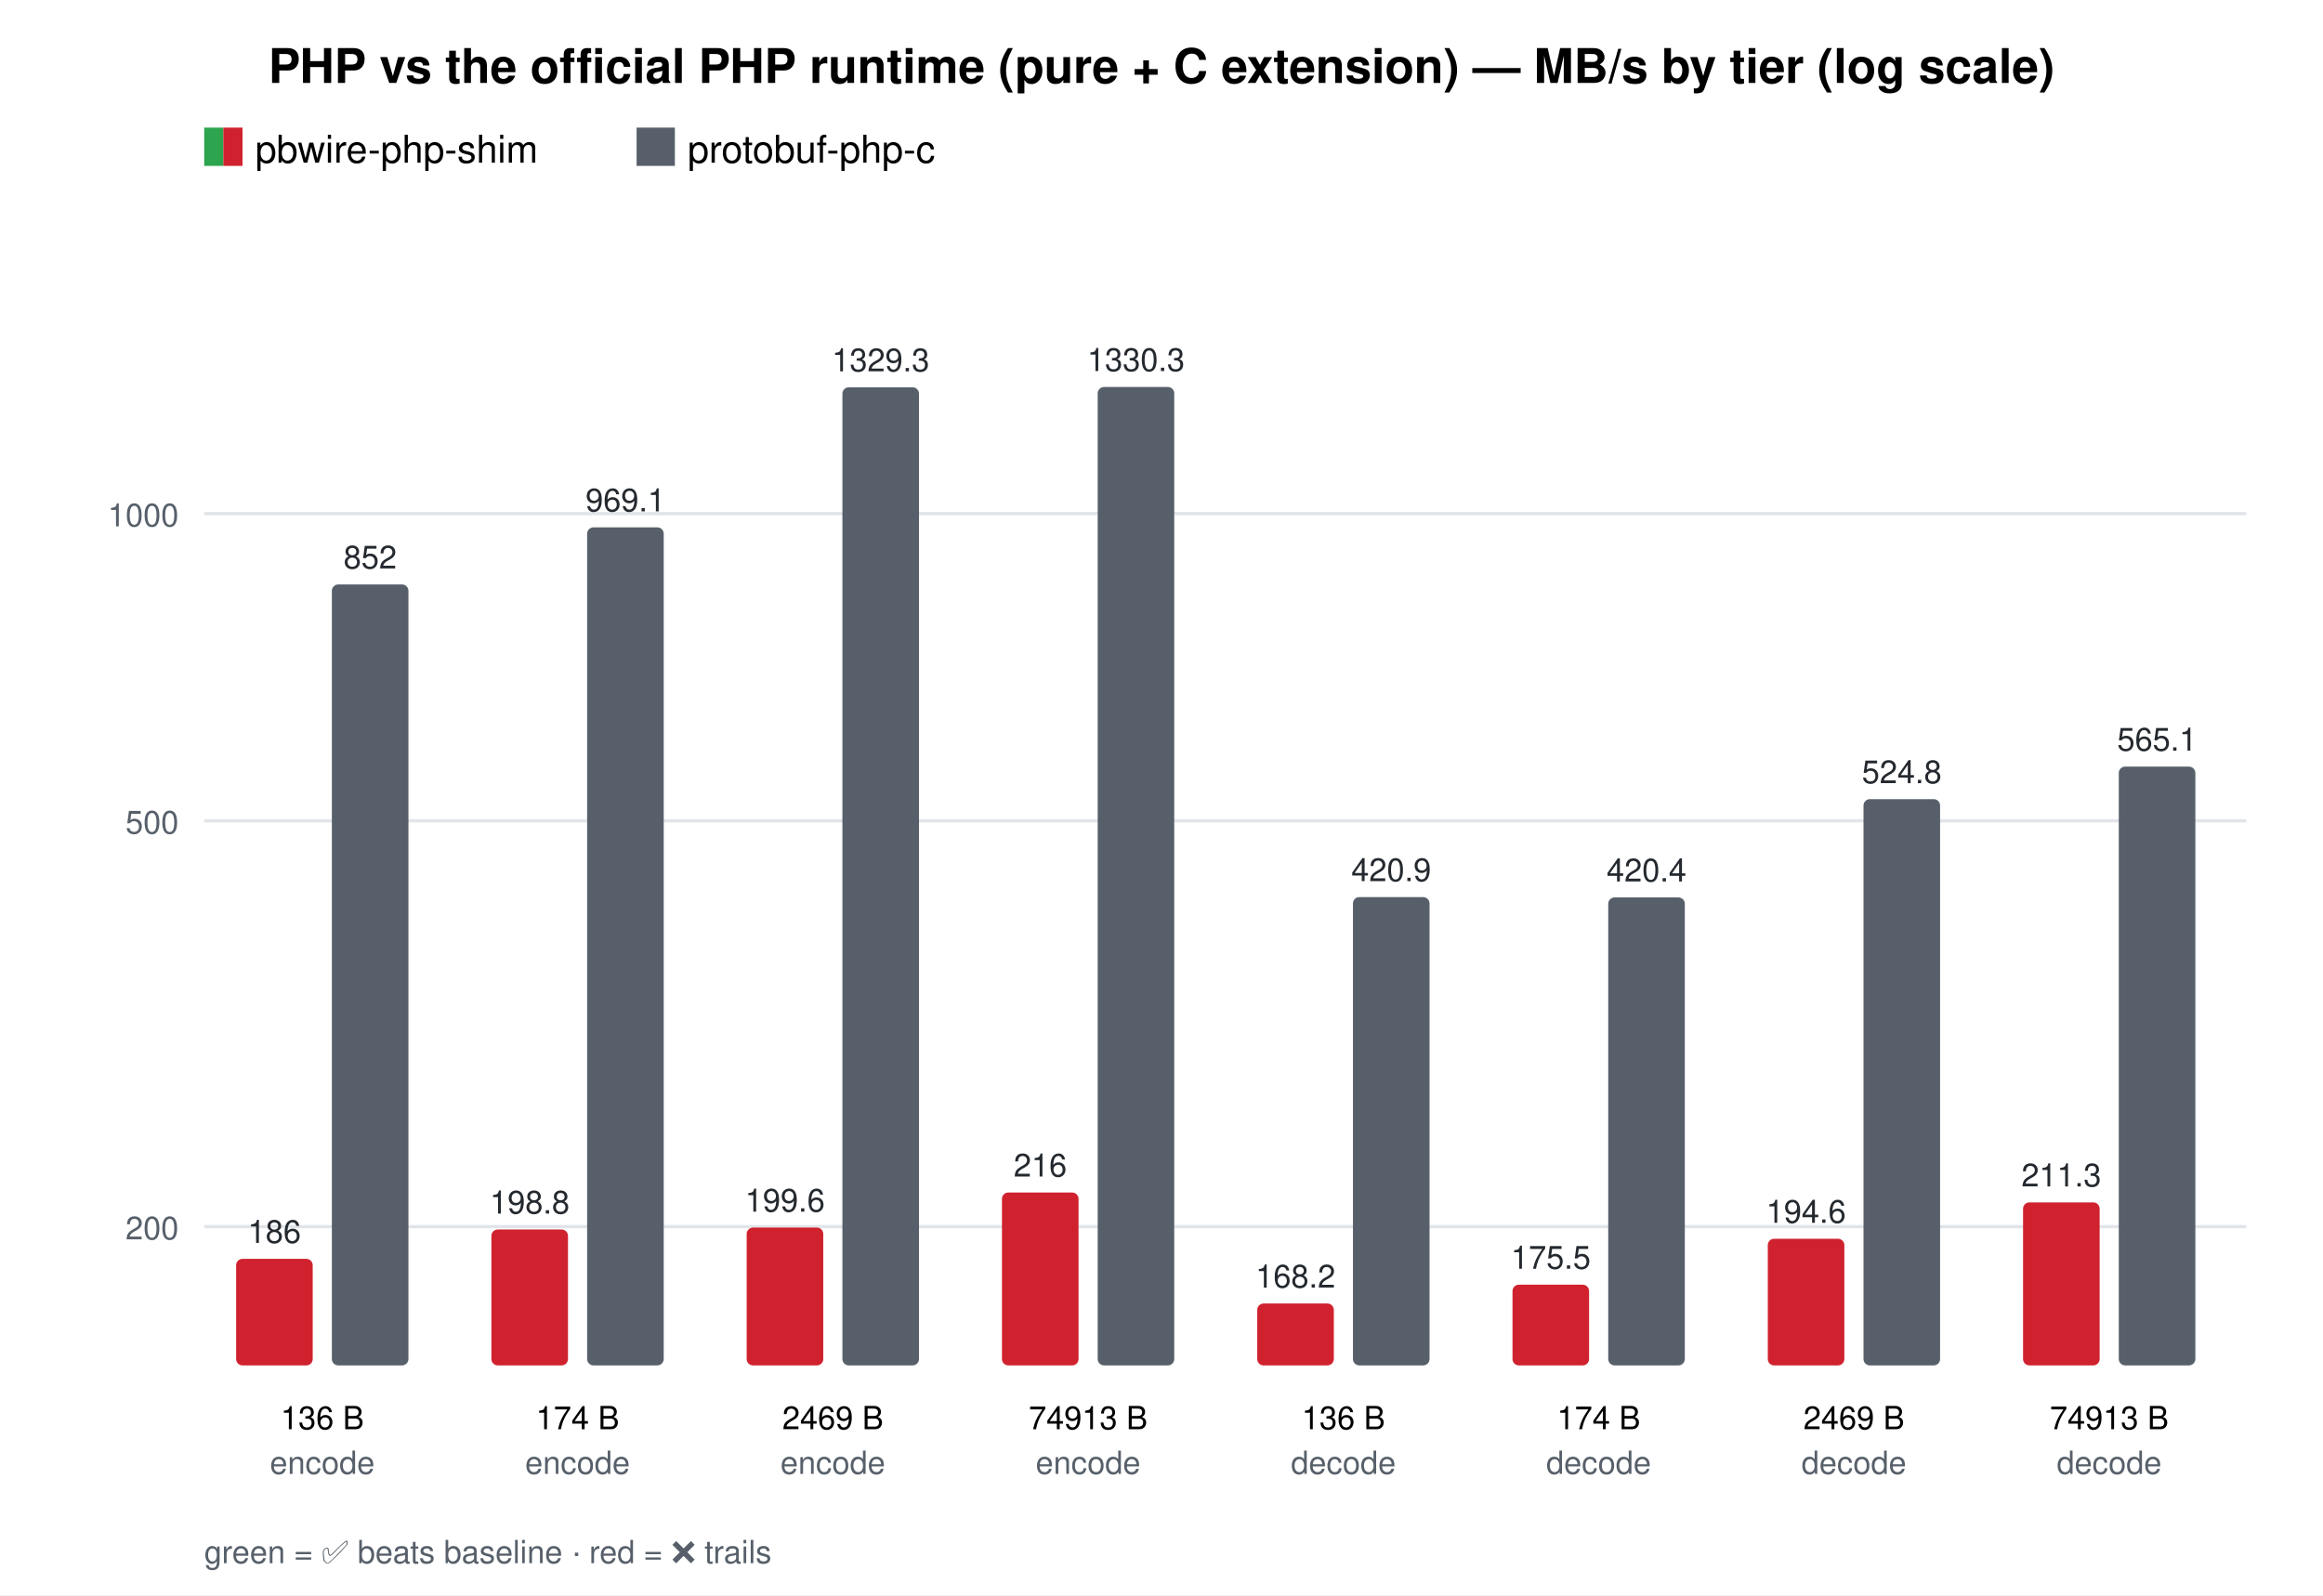
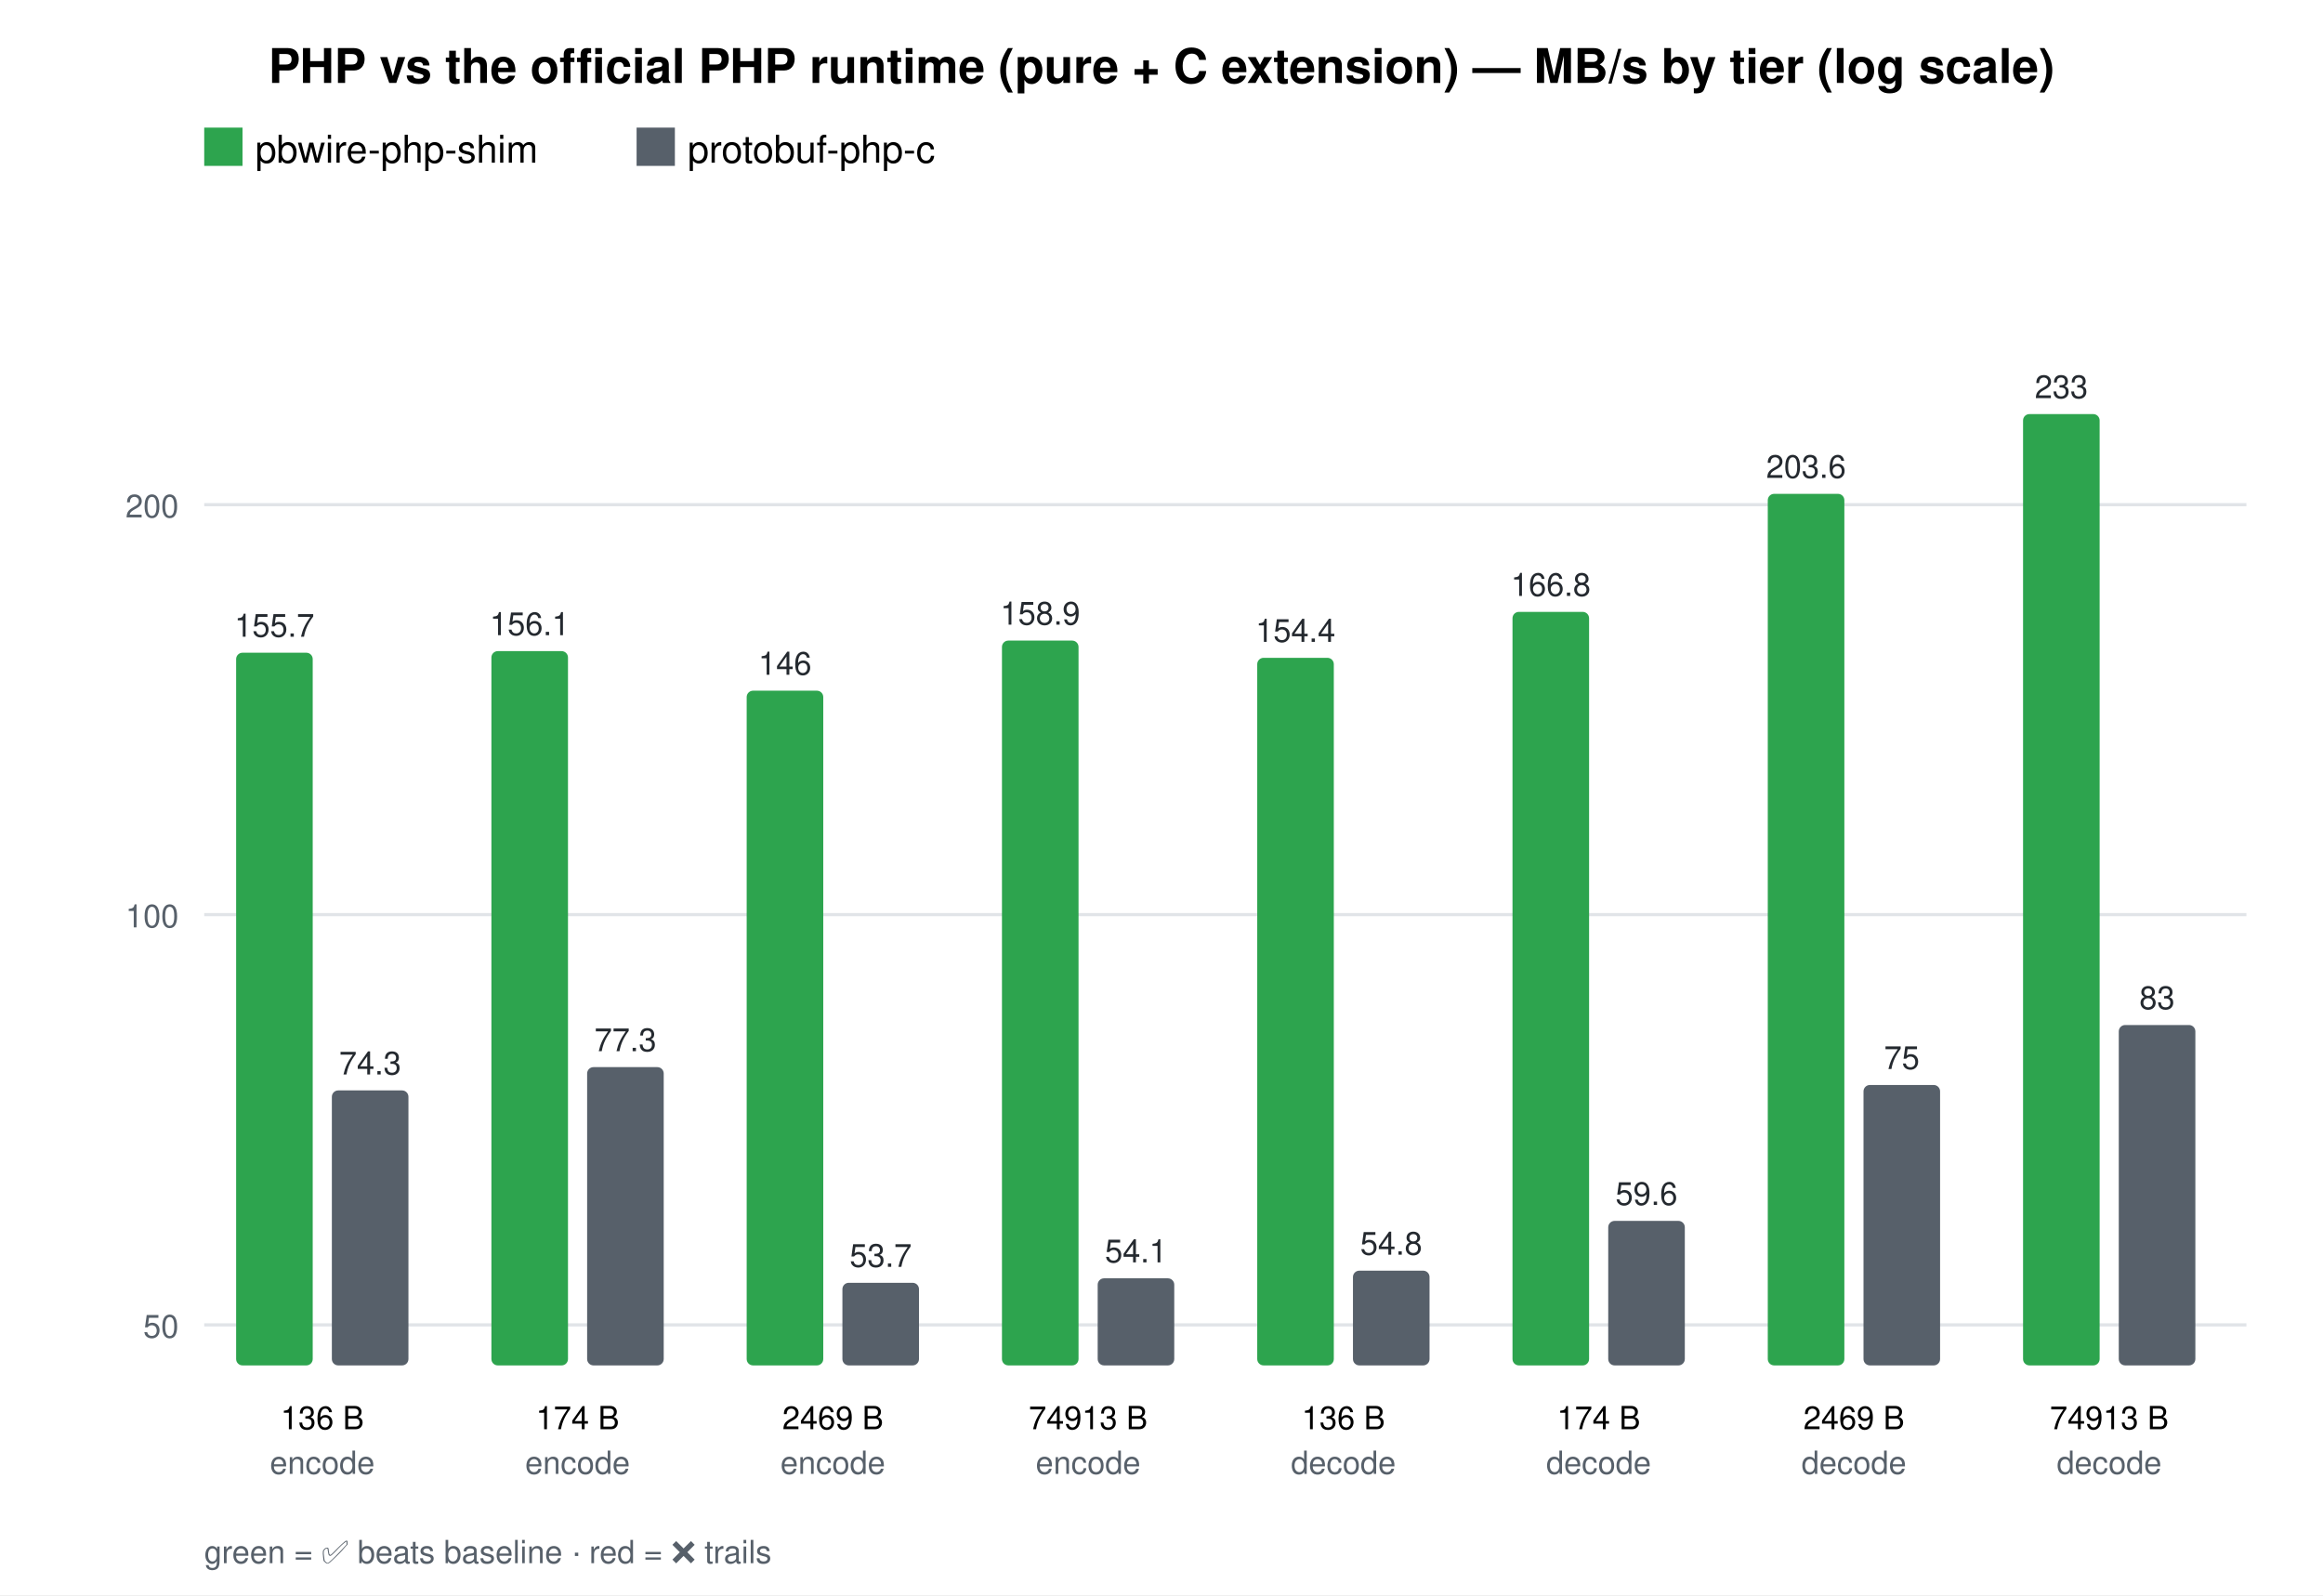
<svg xmlns="http://www.w3.org/2000/svg" width="728" height="500" font-family="Helvetica, Arial, sans-serif">
  <rect width="728" height="500" fill="#ffffff" />
  <text x="364.0" y="26" text-anchor="middle" font-size="15" font-weight="bold">PHP vs the official PHP runtime (pure + C extension) — MB/s by tier (log scale)</text>
-   <rect x="64" y="40" width="6" height="12" fill="#2da44e" />
-   <rect x="70" y="40" width="6" height="12" fill="#cf222e" />
+   <rect x="64" y="40" width="12" height="12" fill="#2da44e" />
  <text x="80" y="51" font-size="12">pbwire-php-shim</text>
  <rect x="199.5" y="40" width="12" height="12" fill="#57606a" />
  <text x="215.5" y="51" font-size="12">protobuf-php-c</text>
-   <line x1="64" y1="384.5" x2="704" y2="384.5" stroke="#e1e4e8" />
-   <text x="56" y="388.5" text-anchor="end" font-size="10" fill="#57606a">200</text>
-   <line x1="64" y1="257.3" x2="704" y2="257.3" stroke="#e1e4e8" />
-   <text x="56" y="261.3" text-anchor="end" font-size="10" fill="#57606a">500</text>
-   <line x1="64" y1="161.0" x2="704" y2="161.0" stroke="#e1e4e8" />
-   <text x="56" y="165.0" text-anchor="end" font-size="10" fill="#57606a">1000</text>
+   <line x1="64" y1="415.3" x2="704" y2="415.3" stroke="#e1e4e8" />
+   <text x="56" y="419.3" text-anchor="end" font-size="10" fill="#57606a">50</text>
+   <line x1="64" y1="286.7" x2="704" y2="286.7" stroke="#e1e4e8" />
+   <text x="56" y="290.7" text-anchor="end" font-size="10" fill="#57606a">100</text>
+   <line x1="64" y1="158.2" x2="704" y2="158.2" stroke="#e1e4e8" />
+   <text x="56" y="162.2" text-anchor="end" font-size="10" fill="#57606a">200</text>
  <text x="101.0" y="448" text-anchor="middle" font-size="10">136 B</text>
  <text x="101.0" y="462" text-anchor="middle" font-size="10" fill="#57606a">encode</text>
-   <rect x="74.0" y="394.6" width="24" height="33.4" rx="2" fill="#cf222e" />
-   <text x="86.0" y="389.6" text-anchor="middle" font-size="10" fill="#24292f">186</text>
-   <rect x="104.0" y="183.2" width="24" height="244.8" rx="2" fill="#57606a" />
-   <text x="116.0" y="178.2" text-anchor="middle" font-size="10" fill="#24292f">852</text>
+   <rect x="74.0" y="204.6" width="24" height="223.4" rx="2" fill="#2da44e" />
+   <text x="86.0" y="199.6" text-anchor="middle" font-size="10" fill="#24292f">155.7</text>
+   <rect x="104.0" y="341.8" width="24" height="86.2" rx="2" fill="#57606a" />
+   <text x="116.0" y="336.8" text-anchor="middle" font-size="10" fill="#24292f">74.3</text>
  <text x="181.0" y="448" text-anchor="middle" font-size="10">174 B</text>
  <text x="181.0" y="462" text-anchor="middle" font-size="10" fill="#57606a">encode</text>
-   <rect x="154.0" y="385.4" width="24" height="42.6" rx="2" fill="#cf222e" />
-   <text x="166.0" y="380.4" text-anchor="middle" font-size="10" fill="#24292f">198.8</text>
-   <rect x="184.0" y="165.3" width="24" height="262.7" rx="2" fill="#57606a" />
-   <text x="196.0" y="160.3" text-anchor="middle" font-size="10" fill="#24292f">969.1</text>
+   <rect x="154.0" y="204.1" width="24" height="223.9" rx="2" fill="#2da44e" />
+   <text x="166.0" y="199.1" text-anchor="middle" font-size="10" fill="#24292f">156.1</text>
+   <rect x="184.0" y="334.5" width="24" height="93.5" rx="2" fill="#57606a" />
+   <text x="196.0" y="329.5" text-anchor="middle" font-size="10" fill="#24292f">77.3</text>
  <text x="261.0" y="448" text-anchor="middle" font-size="10">2469 B</text>
  <text x="261.0" y="462" text-anchor="middle" font-size="10" fill="#57606a">encode</text>
-   <rect x="234.0" y="384.8" width="24" height="43.2" rx="2" fill="#cf222e" />
-   <text x="246.0" y="379.8" text-anchor="middle" font-size="10" fill="#24292f">199.6</text>
-   <rect x="264.0" y="121.4" width="24" height="306.6" rx="2" fill="#57606a" />
-   <text x="276.0" y="116.4" text-anchor="middle" font-size="10" fill="#24292f">1329.3</text>
+   <rect x="234.0" y="216.5" width="24" height="211.5" rx="2" fill="#2da44e" />
+   <text x="246.0" y="211.5" text-anchor="middle" font-size="10" fill="#24292f">146</text>
+   <rect x="264.0" y="402.1" width="24" height="25.9" rx="2" fill="#57606a" />
+   <text x="276.0" y="397.1" text-anchor="middle" font-size="10" fill="#24292f">53.7</text>
  <text x="341.0" y="448" text-anchor="middle" font-size="10">74913 B</text>
  <text x="341.0" y="462" text-anchor="middle" font-size="10" fill="#57606a">encode</text>
-   <rect x="314.0" y="373.8" width="24" height="54.2" rx="2" fill="#cf222e" />
-   <text x="326.0" y="368.8" text-anchor="middle" font-size="10" fill="#24292f">216</text>
-   <rect x="344.0" y="121.3" width="24" height="306.7" rx="2" fill="#57606a" />
-   <text x="356.0" y="116.3" text-anchor="middle" font-size="10" fill="#24292f">1330.3</text>
+   <rect x="314.0" y="200.8" width="24" height="227.2" rx="2" fill="#2da44e" />
+   <text x="326.0" y="195.8" text-anchor="middle" font-size="10" fill="#24292f">158.9</text>
+   <rect x="344.0" y="400.7" width="24" height="27.3" rx="2" fill="#57606a" />
+   <text x="356.0" y="395.7" text-anchor="middle" font-size="10" fill="#24292f">54.1</text>
  <text x="421.0" y="448" text-anchor="middle" font-size="10">136 B</text>
  <text x="421.0" y="462" text-anchor="middle" font-size="10" fill="#57606a">decode</text>
-   <rect x="394.0" y="408.6" width="24" height="19.4" rx="2" fill="#cf222e" />
-   <text x="406.0" y="403.6" text-anchor="middle" font-size="10" fill="#24292f">168.2</text>
-   <rect x="424.0" y="281.2" width="24" height="146.8" rx="2" fill="#57606a" />
-   <text x="436.0" y="276.2" text-anchor="middle" font-size="10" fill="#24292f">420.9</text>
+   <rect x="394.0" y="206.2" width="24" height="221.8" rx="2" fill="#2da44e" />
+   <text x="406.0" y="201.2" text-anchor="middle" font-size="10" fill="#24292f">154.4</text>
+   <rect x="424.0" y="398.3" width="24" height="29.7" rx="2" fill="#57606a" />
+   <text x="436.0" y="393.3" text-anchor="middle" font-size="10" fill="#24292f">54.8</text>
  <text x="501.0" y="448" text-anchor="middle" font-size="10">174 B</text>
  <text x="501.0" y="462" text-anchor="middle" font-size="10" fill="#57606a">decode</text>
-   <rect x="474.0" y="402.7" width="24" height="25.3" rx="2" fill="#cf222e" />
-   <text x="486.0" y="397.7" text-anchor="middle" font-size="10" fill="#24292f">175.5</text>
-   <rect x="504.0" y="281.3" width="24" height="146.7" rx="2" fill="#57606a" />
-   <text x="516.0" y="276.3" text-anchor="middle" font-size="10" fill="#24292f">420.4</text>
+   <rect x="474.0" y="191.8" width="24" height="236.2" rx="2" fill="#2da44e" />
+   <text x="486.0" y="186.8" text-anchor="middle" font-size="10" fill="#24292f">166.8</text>
+   <rect x="504.0" y="382.7" width="24" height="45.3" rx="2" fill="#57606a" />
+   <text x="516.0" y="377.7" text-anchor="middle" font-size="10" fill="#24292f">59.6</text>
  <text x="581.0" y="448" text-anchor="middle" font-size="10">2469 B</text>
  <text x="581.0" y="462" text-anchor="middle" font-size="10" fill="#57606a">decode</text>
-   <rect x="554.0" y="388.3" width="24" height="39.7" rx="2" fill="#cf222e" />
-   <text x="566.0" y="383.3" text-anchor="middle" font-size="10" fill="#24292f">194.6</text>
-   <rect x="584.0" y="250.5" width="24" height="177.5" rx="2" fill="#57606a" />
-   <text x="596.0" y="245.5" text-anchor="middle" font-size="10" fill="#24292f">524.8</text>
+   <rect x="554.0" y="154.8" width="24" height="273.2" rx="2" fill="#2da44e" />
+   <text x="566.0" y="149.8" text-anchor="middle" font-size="10" fill="#24292f">203.6</text>
+   <rect x="584.0" y="340.1" width="24" height="87.9" rx="2" fill="#57606a" />
+   <text x="596.0" y="335.1" text-anchor="middle" font-size="10" fill="#24292f">75</text>
  <text x="661.0" y="448" text-anchor="middle" font-size="10">74913 B</text>
  <text x="661.0" y="462" text-anchor="middle" font-size="10" fill="#57606a">decode</text>
-   <rect x="634.0" y="376.9" width="24" height="51.1" rx="2" fill="#cf222e" />
-   <text x="646.0" y="371.9" text-anchor="middle" font-size="10" fill="#24292f">211.3</text>
-   <rect x="664.0" y="240.3" width="24" height="187.7" rx="2" fill="#57606a" />
-   <text x="676.0" y="235.3" text-anchor="middle" font-size="10" fill="#24292f">565.1</text>
+   <rect x="634.0" y="129.8" width="24" height="298.2" rx="2" fill="#2da44e" />
+   <text x="646.0" y="124.8" text-anchor="middle" font-size="10" fill="#24292f">233</text>
+   <rect x="664.0" y="321.3" width="24" height="106.7" rx="2" fill="#57606a" />
+   <text x="676.0" y="316.3" text-anchor="middle" font-size="10" fill="#24292f">83</text>
  <text x="64" y="490" font-size="10" fill="#57606a">green = ✅ beats baseline · red = ❌ trails</text>
</svg>
